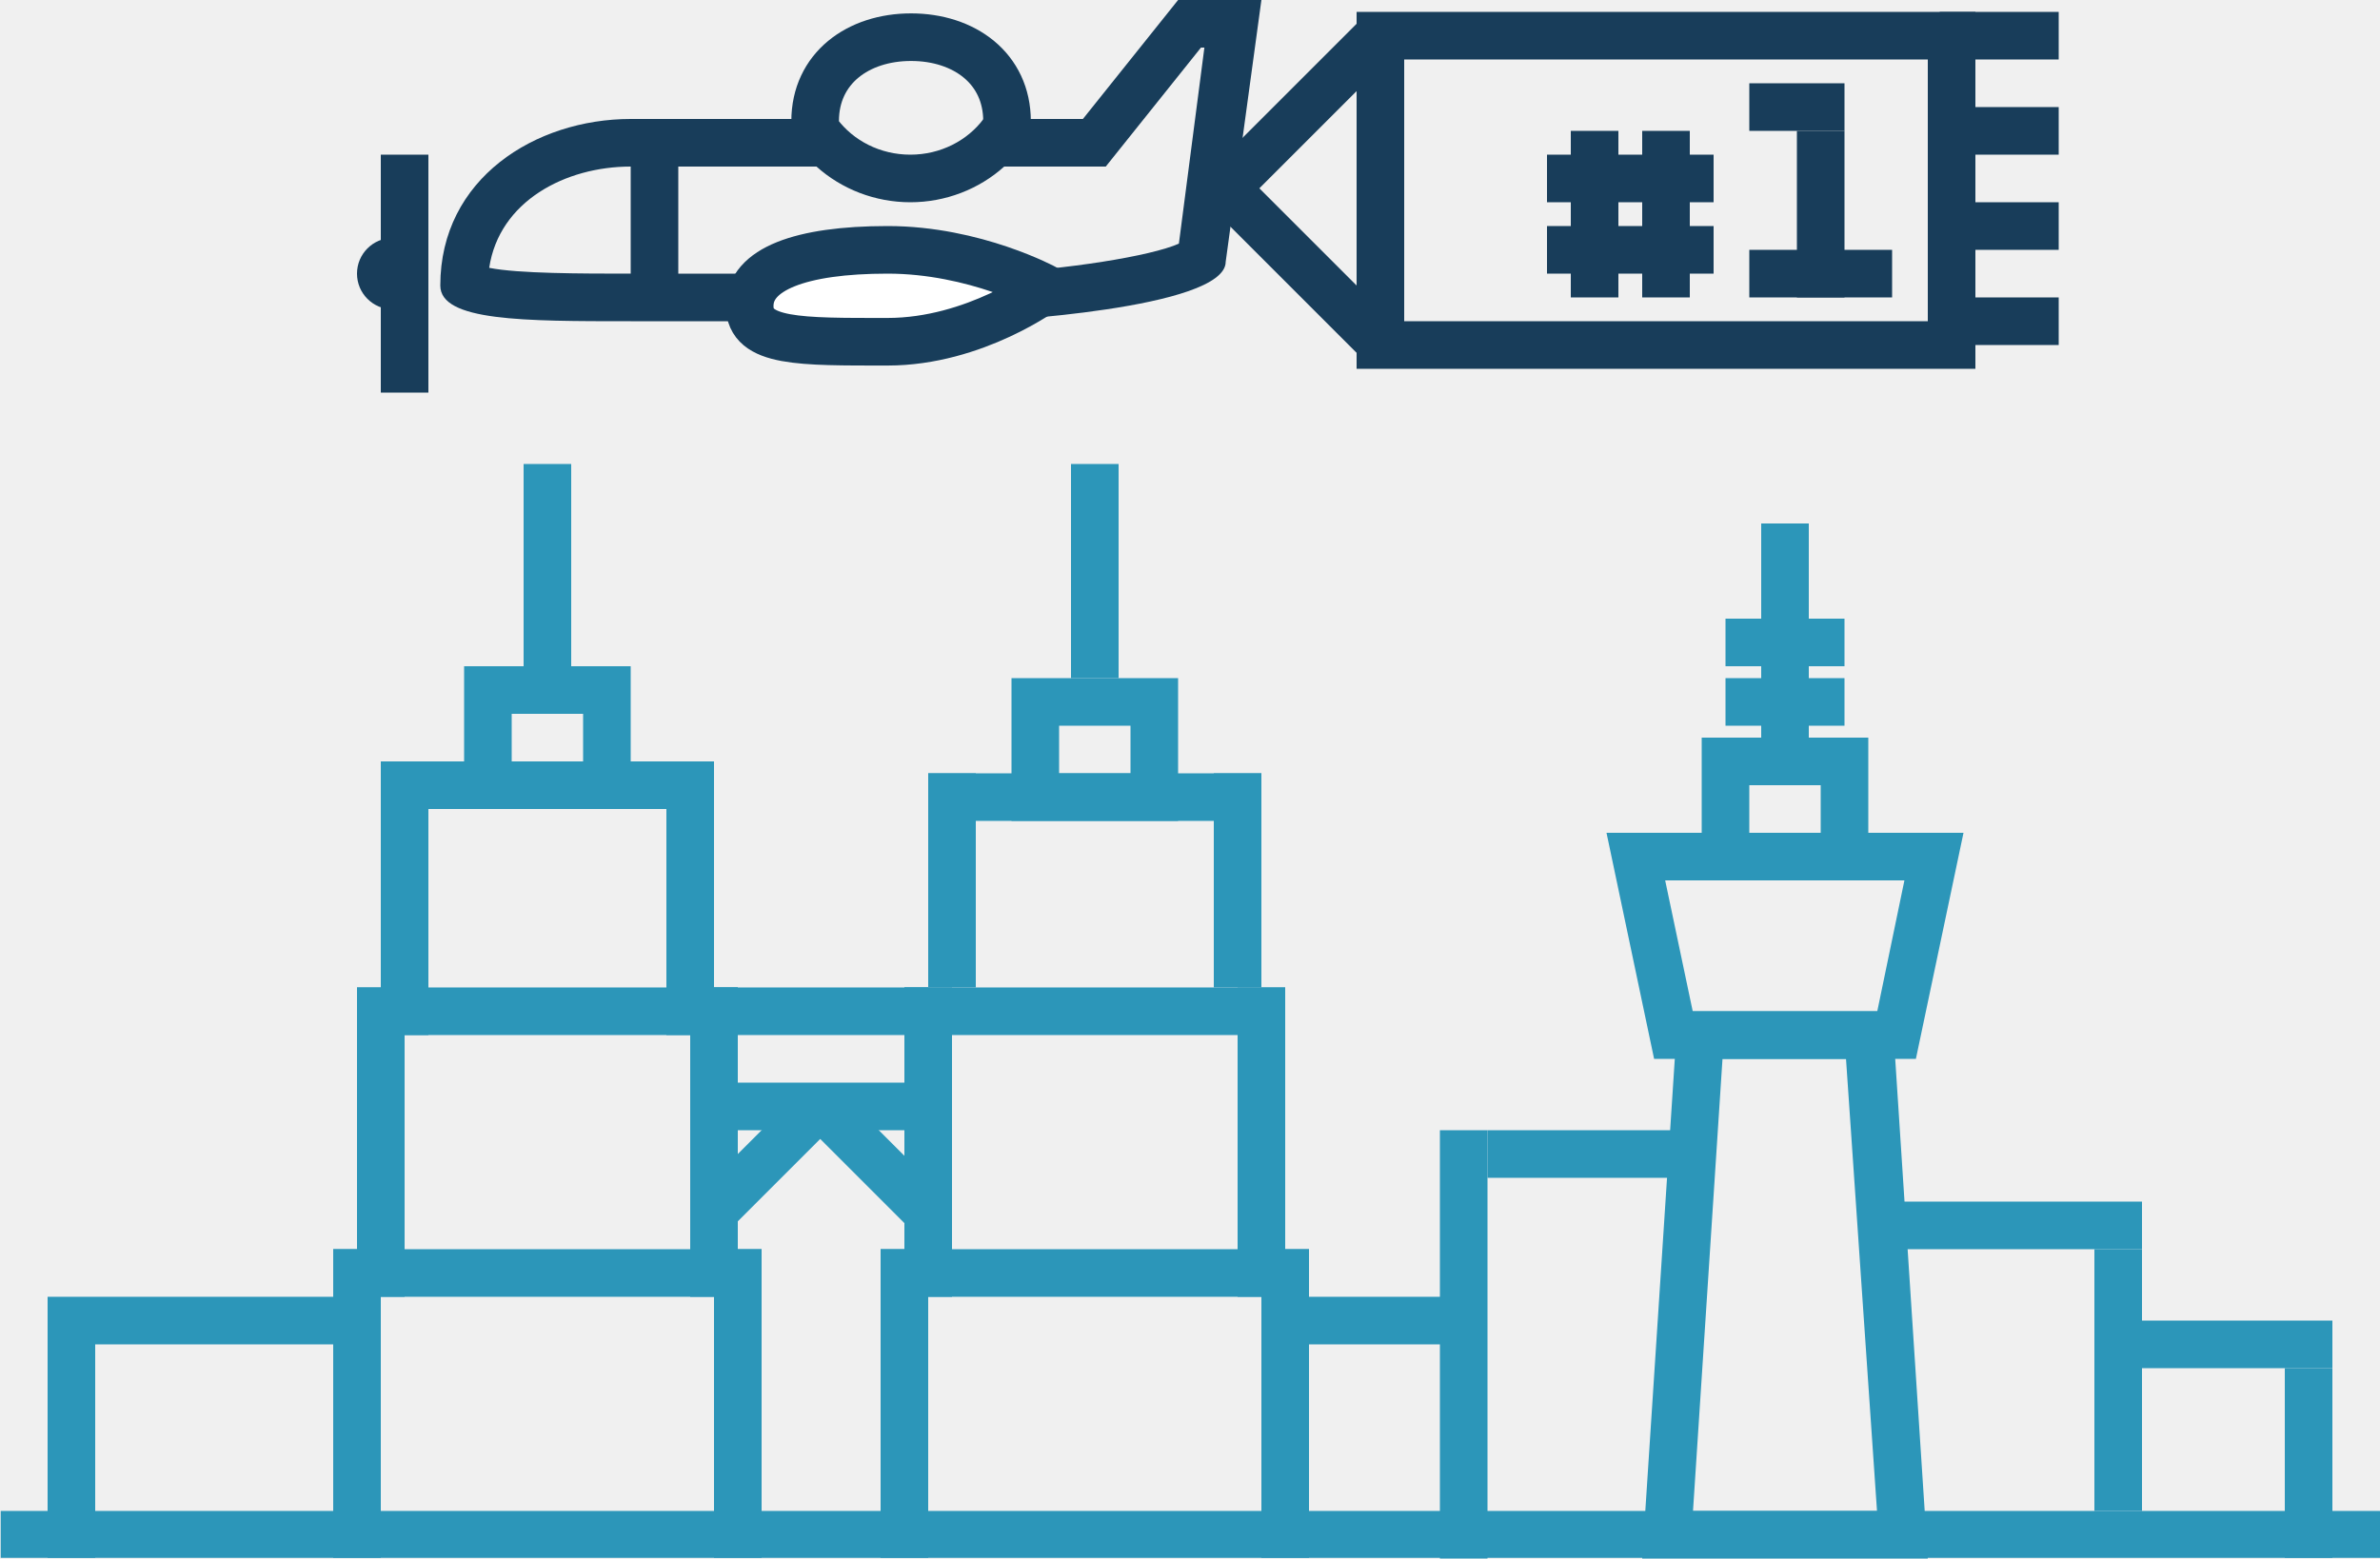
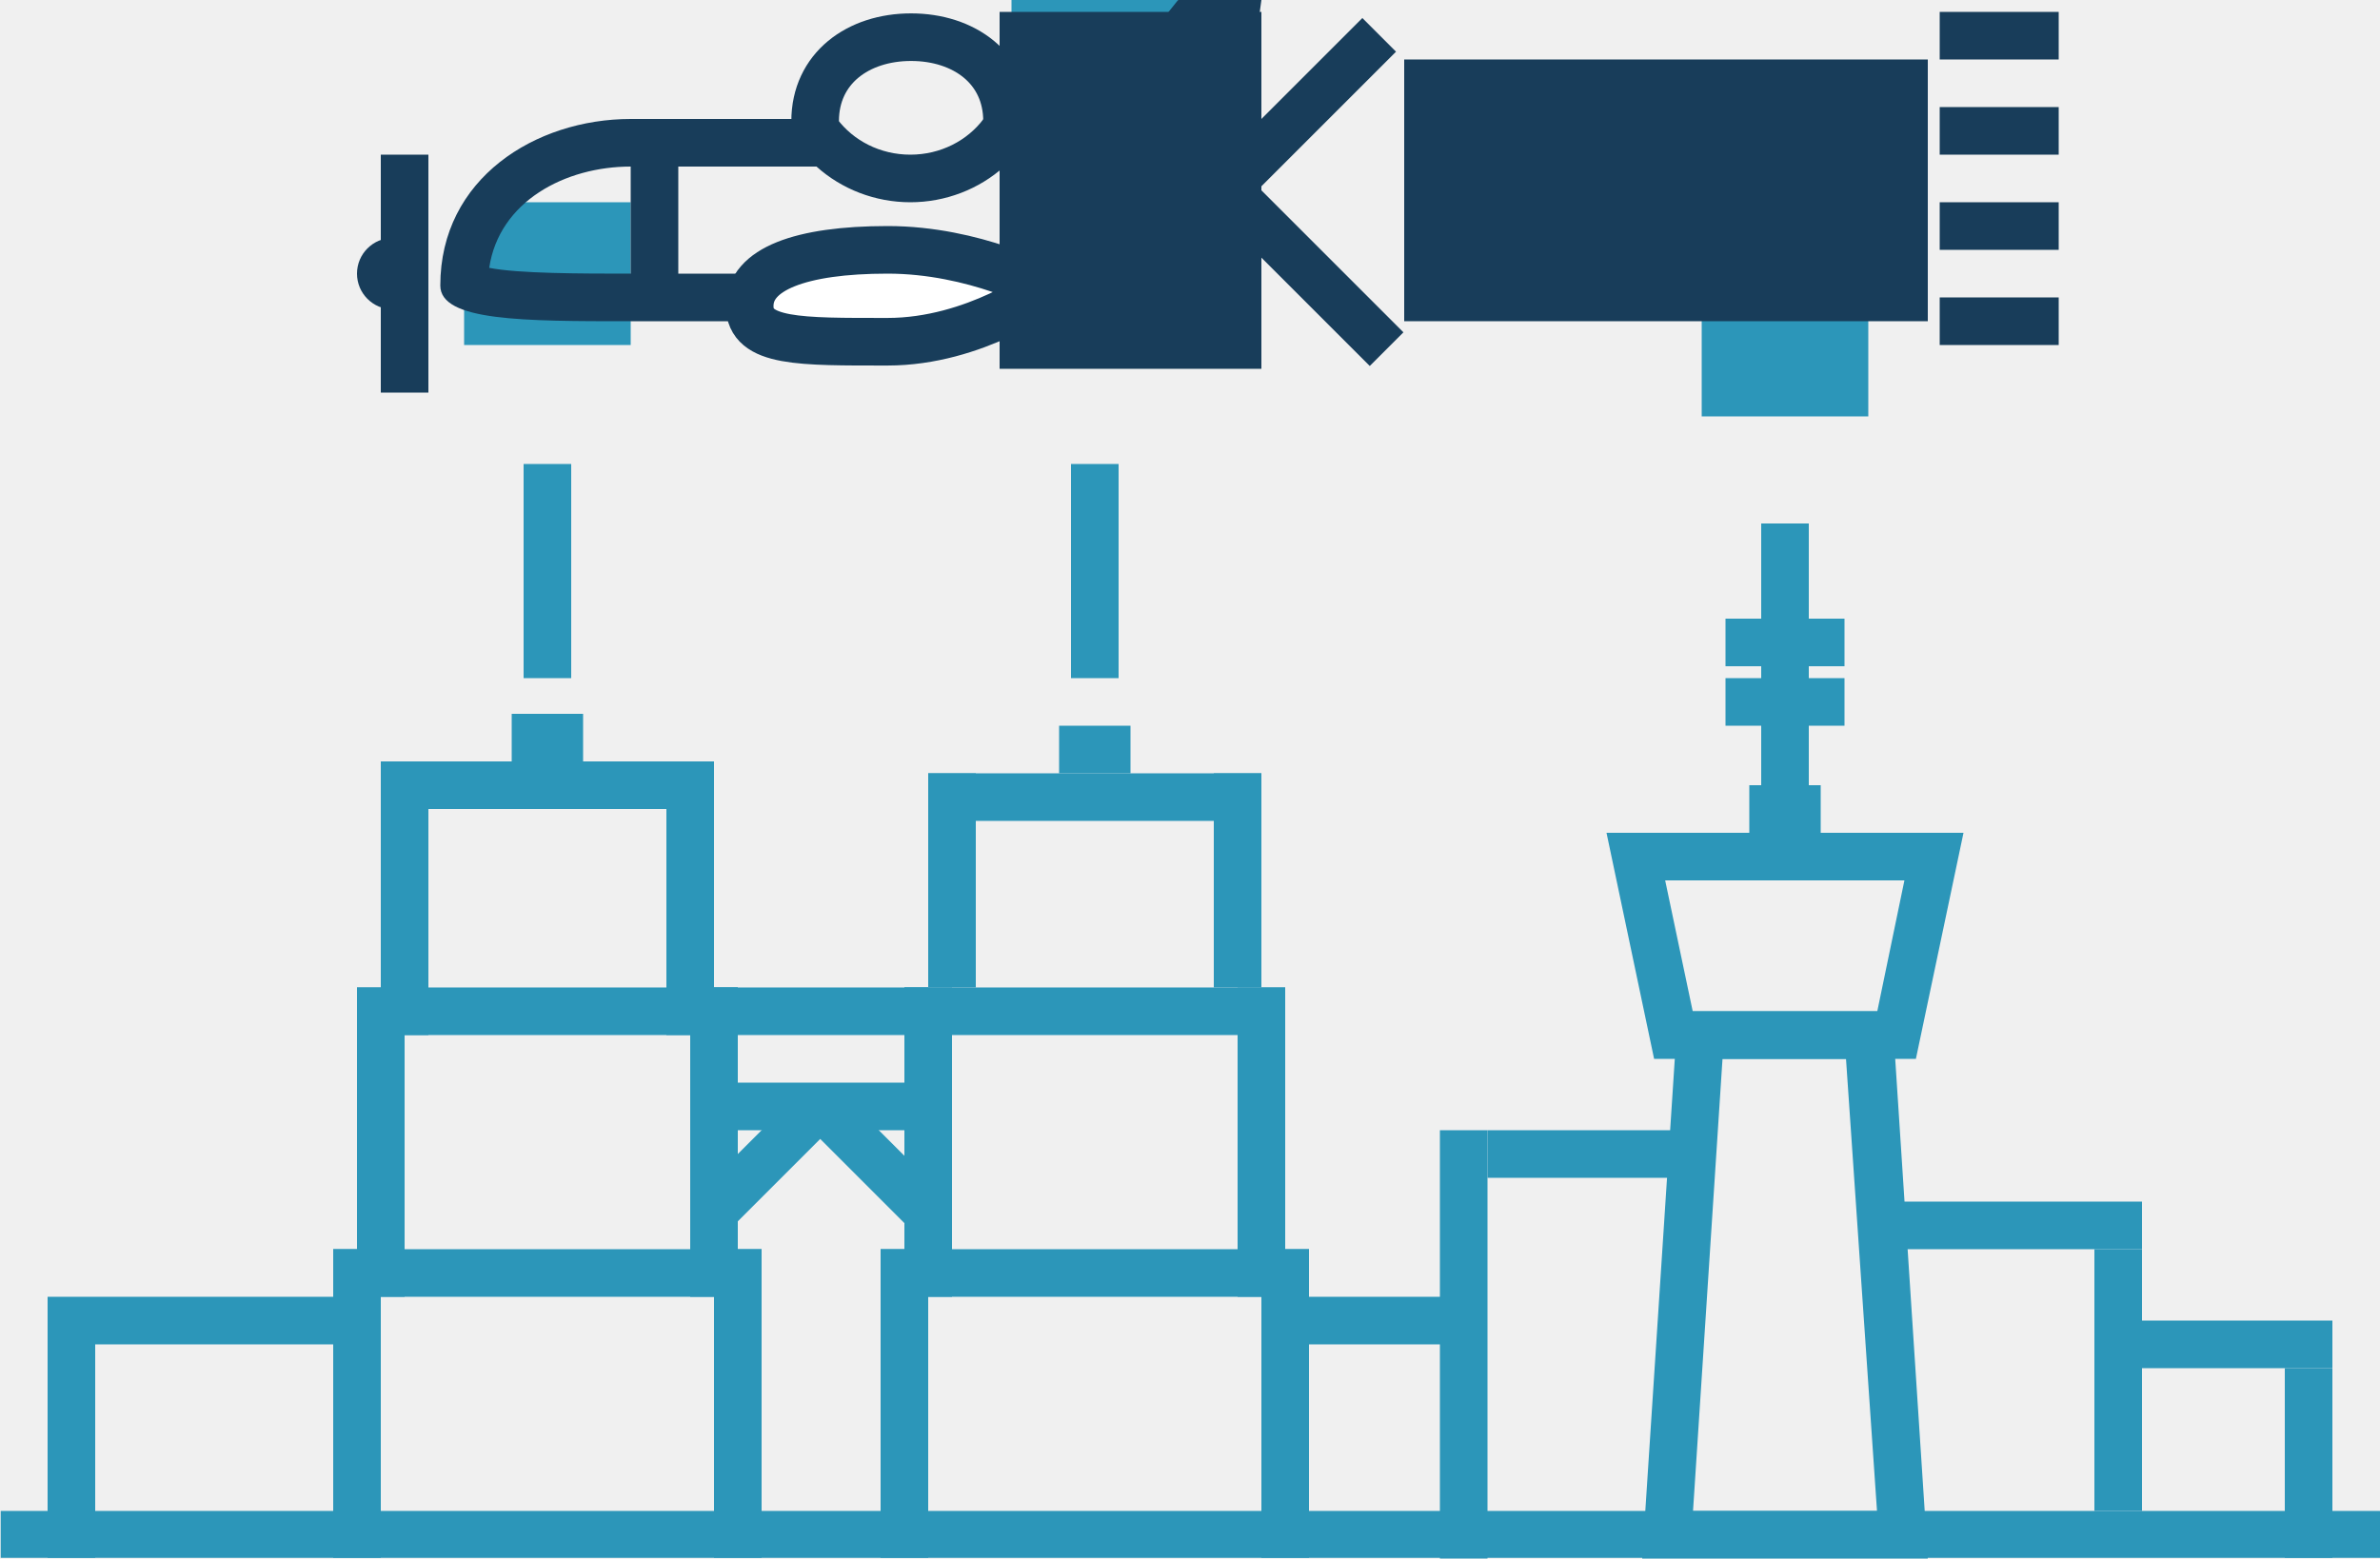
- <svg xmlns="http://www.w3.org/2000/svg" width="200px" height="131px" viewBox="0 0 200 131" version="1.1">
-   <defs />
-   <g id="Page-1" stroke="none" stroke-width="1" fill="none" fill-rule="evenodd">
-     <g id="Homepage" transform="translate(-169, -1679)">
-       <g id="why-best" transform="translate(169, 1679)">
-         <g id="Imported-Layers" transform="translate(0, 39)" fill="#2C96B9">
-           <path d="M0.06,88 L200,88 L200,91.94 L0.06,91.94 L0.06,88 Z" id="Fill-1" />
-           <path d="M28,66 L64,66 L64,70 L28,70 L28,66 Z" id="Fill-2" />
-           <path d="M30,44 L62,44 L62,48 L30,48 L30,44 Z" id="Fill-3" />
-           <path d="M32,25 L60,25 L60,29 L32,29 L32,25 Z" id="Fill-4" />
-           <path d="M28,66 L32,66 L32,91.94 L28,91.94 L28,66 Z" id="Fill-5" />
-           <path d="M30,44 L34,44 L34,70 L30,70 L30,44 Z" id="Fill-6" />
-           <path d="M32,25 L36,25 L36,48 L32,48 L32,25 Z" id="Fill-7" />
-           <path d="M56,25 L60,25 L60,48 L56,48 L56,25 Z" id="Fill-8" />
-           <path d="M58,44 L62,44 L62,70 L58,70 L58,44 Z" id="Fill-9" />
-           <path d="M60,66 L64,66 L64,91.94 L60,91.94 L60,66 Z" id="Fill-10" />
-           <path d="M74,66 L110,66 L110,70 L74,70 L74,66 Z" id="Fill-11" />
-           <path d="M76,44 L108,44 L108,48 L76,48 L76,44 Z" id="Fill-12" />
-           <path d="M78,26 L106,26 L106,30 L78,30 L78,26 Z" id="Fill-13" />
-           <path d="M74,66 L78,66 L78,91.94 L74,91.94 L74,66 Z" id="Fill-14" />
-           <path d="M76,44 L80,44 L80,70 L76,70 L76,44 Z" id="Fill-15" />
-           <path d="M78,26 L82,26 L82,44 L78,44 L78,26 Z" id="Fill-16" />
-           <path d="M102,26 L106,26 L106,44 L102,44 L102,26 Z" id="Fill-17" />
-           <path d="M104,44 L108,44 L108,70 L104,70 L104,44 Z" id="Fill-18" />
-           <path d="M106,66 L110,66 L110,91.94 L106,91.94 L106,66 Z" id="Fill-19" />
-           <path d="M59,44 L78,44 L78,48 L59,48 L59,44 Z" id="Fill-20" />
-           <path d="M60,52 L77,52 L77,56 L60,56 L60,52 Z" id="Fill-21" />
-           <path d="M70.349,55.308 L61.328,64.328 L58.5,61.5 L67.521,52.479 L70.349,55.308" id="Fill-22" />
-           <path d="M67.5,55.308 L76.521,64.328 L79.349,61.5 L70.328,52.479 L67.5,55.308" id="Fill-23" />
-           <path d="M43,21 L49,21 L49,25 L43,25 L43,21 Z M39,29 L53,29 L53,17 L39,17 L39,29 Z" id="Fill-24" />
-           <path d="M44,0 L48,0 L48,18 L44,18 L44,0 Z" id="Fill-25" />
-           <path d="M89,22 L95,22 L95,26 L89,26 L89,22 Z M85,30 L99,30 L99,18 L85,18 L85,30 Z" id="Fill-26" />
-           <path d="M147,27 L153,27 L153,31 L147,31 L147,27 Z M143,35 L157,35 L157,23 L143,23 L143,35 Z" id="Fill-27" />
-           <path d="M90,0 L94,0 L94,18 L90,18 L90,0 Z" id="Fill-28" />
-           <path d="M145,18 L155,18 L155,22 L145,22 L145,18 Z" id="Fill-29" />
-           <path d="M145,13 L155,13 L155,17 L145,17 L145,13 Z" id="Fill-30" />
-           <path d="M148,5 L152,5 L152,27 L148,27 L148,5 Z" id="Fill-31" />
-           <path d="M155.126,50 L157.731,88 L142.269,88 L144.748,50 L155,50 M159,46 L141,46 L138,92 L162,92 L159,46" id="Fill-32" />
-           <path d="M160.035,35 L157.754,46 L142.246,46 L139.93,35 L160,35 M165,31 L135,31 L139,50 L161,50 L165,31" id="Fill-33" />
-           <path d="M125,56 L141,56 L141,60 L125,60 L125,56 Z" id="Fill-34" />
-           <path d="M107,70 L123,70 L123,74 L107,74 L107,70 Z" id="Fill-35" />
-           <path d="M158,62 L180,62 L180,66 L158,66 L158,62 Z" id="Fill-36" />
-           <path d="M4,70 L29,70 L29,74 L4,74 L4,70 Z" id="Fill-37" />
-           <path d="M180,72 L196,72 L196,76 L180,76 L180,72 Z" id="Fill-38" />
-           <path d="M176,66 L180,66 L180,88 L176,88 L176,66 Z" id="Fill-39" />
-           <path d="M192,76 L196,76 L196,91.94 L192,91.94 L192,76 Z" id="Fill-40" />
-           <path d="M4,71 L8,71 L8,91.94 L4,91.94 L4,71 Z" id="Fill-41" />
-           <path d="M121,92 L125,92 L125,56 L121,56 L121,92 Z" id="Fill-42" />
-         </g>
-         <g id="Imported-Layers" transform="translate(30, 0)">
-           <path d="M38.498,10.189 C38.498,5.735 42.108,3.125 46.561,3.125 C51.015,3.125 54.625,5.735 54.625,10.189" id="Stroke-1" stroke="#183D5A" stroke-width="4" />
-           <path d="M71.209,4 L69.066,20.479 C66.691,21.529 59.693,22.651 52.898,23 L23,23 C18.911,23 13.542,23 11.109,22.512 C11.947,16.917 17.505,14 23,14 L38.613,14 C40.728,15.905 43.549,17 46.5,17 C49.451,17 52.272,15.905 54.387,14 L62.922,14 L70.922,4 L71,4 M76,0 L69,0 L61,10 L52.65,10 C51.294,11.812 49.047,13 46.5,13 C43.953,13 41.706,11.812 40.35,10 L23,10 C15,10 7,15 7,24 C7,27 14,27 23,27 L53,27 C53,27 73,26 73,22 L76,0" id="Fill-2" fill="#183D5A" />
-           <path d="M23,13 L27,13 L27,25 L23,25 L23,13 Z" id="Fill-3" fill="#183D5A" />
-           <path d="M2,13 L6,13 L6,33 L2,33 L2,13 Z" id="Fill-4" fill="#183D5A" />
-           <path d="M6,23 C6,24.657 4.657,26 3,26 C1.343,26 0,24.657 0,23 C0,21.343 1.343,20 3,20 C4.657,20 6,21.343 6,23" id="Fill-5" fill="#183D5A" />
-           <path d="M88,5 L132,5 L132,27 L88,27 L88,5 Z M84,31 L136,31 L136,1 L84,1 L84,31 Z" id="Fill-6" fill="#183D5A" />
-           <path d="M87.313,4.344 L73.828,17.828 L71,15 L84.485,1.515 L87.313,4.344" id="Fill-7" fill="#183D5A" />
-           <path d="M85.105,30.762 L70,15.657 L72.828,12.828 L87.934,27.933 L85.105,30.762" id="Fill-8" fill="#183D5A" />
-           <path d="M100,13 L114,13 L114,17 L100,17 L100,13 Z" id="Fill-9" fill="#183D5A" />
-           <path d="M102,11 L106,11 L106,25 L102,25 L102,11 Z" id="Fill-10" fill="#183D5A" />
-           <path d="M108,11 L112,11 L112,25 L108,25 L108,11 Z" id="Fill-11" fill="#183D5A" />
-           <path d="M117,21 L129,21 L129,25 L117,25 L117,21 Z" id="Fill-12" fill="#183D5A" />
-           <path d="M117,7 L125,7 L125,11 L117,11 L117,7 Z" id="Fill-13" fill="#183D5A" />
-           <path d="M121,11 L125,11 L125,25 L121,25 L121,11 Z" id="Fill-14" fill="#183D5A" />
-           <path d="M100,19 L114,19 L114,23 L100,23 L100,19 Z" id="Fill-15" fill="#183D5A" />
-           <path d="M57.892,24.264 C57.892,24.264 51.936,28.725 44.588,28.725 C37.24,28.725 33,28.802 33,25.721 C33,22.64 37.24,21 44.588,21 C51.936,21 57.892,24.264 57.892,24.264 L57.892,24.264 Z" id="Fill-16" fill="#FFFFFF" />
-           <path d="M57.892,24.264 C57.892,24.264 51.936,28.725 44.588,28.725 C37.24,28.725 33,28.802 33,25.721 C33,22.64 37.24,21 44.588,21 C51.936,21 57.892,24.264 57.892,24.264 L57.892,24.264 Z" id="Stroke-17" stroke="#183D5A" stroke-width="4" />
-           <path d="M133,1 L143,1 L143,5 L133,5 L133,1 Z" id="Fill-18" fill="#183D5A" />
-           <path d="M133,9 L143,9 L143,13 L133,13 L133,9 Z" id="Fill-19" fill="#183D5A" />
-           <path d="M133,17 L143,17 L143,21 L133,21 L133,17 Z" id="Fill-20" fill="#183D5A" />
-           <path d="M133,25 L143,25 L143,29 L133,29 L133,25 Z" id="Fill-21" fill="#183D5A" />
-         </g>
-       </g>
+ <svg xmlns="http://www.w3.org/2000/svg" width="200" height="131" viewBox="0 0 200 131">
+   <g fill="none">
+     <g id="Imported-Layers" fill="#2C96B9">
+       <path d="M.06 127H200v3.94H.06V127z" />
+       <path d="M28 105h36v4H28v-4z" id="Fill-2" />
+       <path d="M30 83h32v4H30v-4z" id="Fill-3" />
+       <path d="M32 64h28v4H32v-4z" id="Fill-4" />
+       <path d="M28 105h4v25.94h-4V105z" id="Fill-5" />
+       <path d="M30 83h4v26h-4V83z" id="Fill-6" />
+       <path d="M32 64h4v23h-4V64z" id="Fill-7" />
+       <path d="M56 64h4v23h-4V64z" id="Fill-8" />
+       <path d="M58 83h4v26h-4V83z" id="Fill-9" />
+       <path d="M60 105h4v25.94h-4V105z" id="Fill-10" />
+       <path d="M74 105h36v4H74v-4z" id="Fill-11" />
+       <path d="M76 83h32v4H76v-4z" id="Fill-12" />
+       <path d="M78 65h28v4H78v-4z" id="Fill-13" />
+       <path d="M74 105h4v25.94h-4V105z" id="Fill-14" />
+       <path d="M76 83h4v26h-4V83z" id="Fill-15" />
+       <path d="M78 65h4v18h-4V65z" id="Fill-16" />
+       <path d="M102 65h4v18h-4V65z" />
+       <path d="M104 83h4v26h-4V83z" id="Fill-18" />
+       <path d="M106 105h4v25.94h-4V105z" id="Fill-19" />
+       <path d="M59 83h19v4H59v-4z" id="Fill-20" />
+       <path d="M60 91h17v4H60v-4z" id="Fill-21" />
+       <path d="M70.35 94.308l-9.022 9.02L58.5 100.5l9.02-9.02 2.83 2.828" />
+       <path d="M67.5 94.308l9.02 9.02 2.83-2.828-9.022-9.02-2.828 2.828" />
+       <path d="M43 60h6v4h-6v-4zm-4-31h14V17H39v12z" />
+       <path d="M44 39h4v18h-4V39z" />
+       <path d="M89 61h6v4h-6v-4zM85-9h14V18H85v12z" />
+       <path d="M147 66h6v4h-6v-4zm-4-31h14V23h-14v12z" />
+       <path d="M90 39h4v18h-4V39z" />
+       <path d="M145 57h10v4h-10v-4z" />
+       <path d="M145 52h10v4h-10v-4z" />
+       <path d="M148 44h4v22h-4V44z" />
+       <path d="M155.126 89l2.605 38h-15.46l2.478-38H155m4-4h-18l-3 46h24l-3-46" />
+       <path d="M160.035 74l-2.28 11h-15.51l-2.315-11H160m5-4h-30l4 19h22l4-19" />
+       <path d="M125 95h16v4h-16v-4z" />
+       <path d="M107 109h16v4h-16v-4z" />
+       <path d="M158 101h22v4h-22v-4z" />
+       <path d="M4 109h25v4H4v-4z" />
+       <path d="M180 111h16v4h-16v-4z" />
+       <path d="M176 105h4v22h-4v-22z" />
+       <path d="M192 115h4v15.94h-4V115z" />
+       <path d="M4 110h4v20.94H4V110z" />
+       <path d="M121 131h4V95h-4v36z" />
+     </g>
+     <g>
+       <path d="M68.498 10.19c0-4.455 3.61-7.065 8.063-7.065 4.455 0 8.065 2.61 8.065 7.064" stroke="#183D5A" stroke-width="4" />
+       <path d="M101.21 4l-2.144 16.48c-2.375 1.05-9.373 2.17-16.168 2.52H53c-4.09 0-9.458 0-11.89-.488C41.946 16.917 47.504 14 53 14h15.613c2.115 1.905 4.936 3 7.887 3 2.95 0 5.772-1.095 7.887-3h8.535l8-10H101m5-4h-7l-8 10h-8.35c-1.356 1.812-3.603 3-6.15 3s-4.794-1.188-6.15-3H53c-8 0-16 5-16 14 0 3 7 3 16 3h30s20-1 20-5l3-22" fill="#183D5A" />
+       <path d="M53 13h4v12h-4V13z" fill="#183D5A" />
+       <path d="M32 13h4v20h-4V13z" fill="#183D5A" />
+       <path d="M36 23c0 1.657-1.343 3-3 3s-3-1.343-3-3 1.343-3 3-3 3 1.343 3 3" fill="#183D5A" />
+       <path d="M118 5h44v22h-44V5zM54 31h52V1H84v30z" fill="#183D5A" />
+       <path d="M117.313 4.344l-13.485 13.484L101 15l13.485-13.485 2.828 2.83" fill="#183D5A" />
+       <path d="M115.105 30.762L100 15.657l2.828-2.83 15.106 15.106-2.83 2.83" fill="#183D5A" />
+       <path d="M130 13h14v4h-14v-4z" fill="#183D5A" />
+       <path d="M132 11h4v14h-4V11z" fill="#183D5A" />
+       <path d="M138 11h4v14h-4V11z" fill="#183D5A" />
+       <path d="M147 21h12v4h-12v-4z" fill="#183D5A" />
+       <path d="M147 7h8v4h-8V7z" fill="#183D5A" />
+       <path d="M151 11h4v14h-4V11z" fill="#183D5A" />
+       <path d="M130 19h14v4h-14v-4z" fill="#183D5A" />
+       <path d="M87.892 24.264s-5.956 4.46-13.304 4.46S63 28.803 63 25.722C63 22.64 67.24 21 74.588 21c7.348 0 13.304 3.264 13.304 3.264z" fill="#fff" />
+       <path d="M87.892 24.264s-5.956 4.46-13.304 4.46S63 28.803 63 25.722C63 22.64 67.24 21 74.588 21c7.348 0 13.304 3.264 13.304 3.264z" stroke="#183D5A" stroke-width="4" />
+       <path d="M163 1h10v4h-10V1z" fill="#183D5A" />
+       <path d="M163 9h10v4h-10V9z" fill="#183D5A" />
+       <path d="M163 17h10v4h-10v-4z" fill="#183D5A" />
+       <path d="M163 25h10v4h-10v-4z" fill="#183D5A" />
    </g>
  </g>
</svg>
